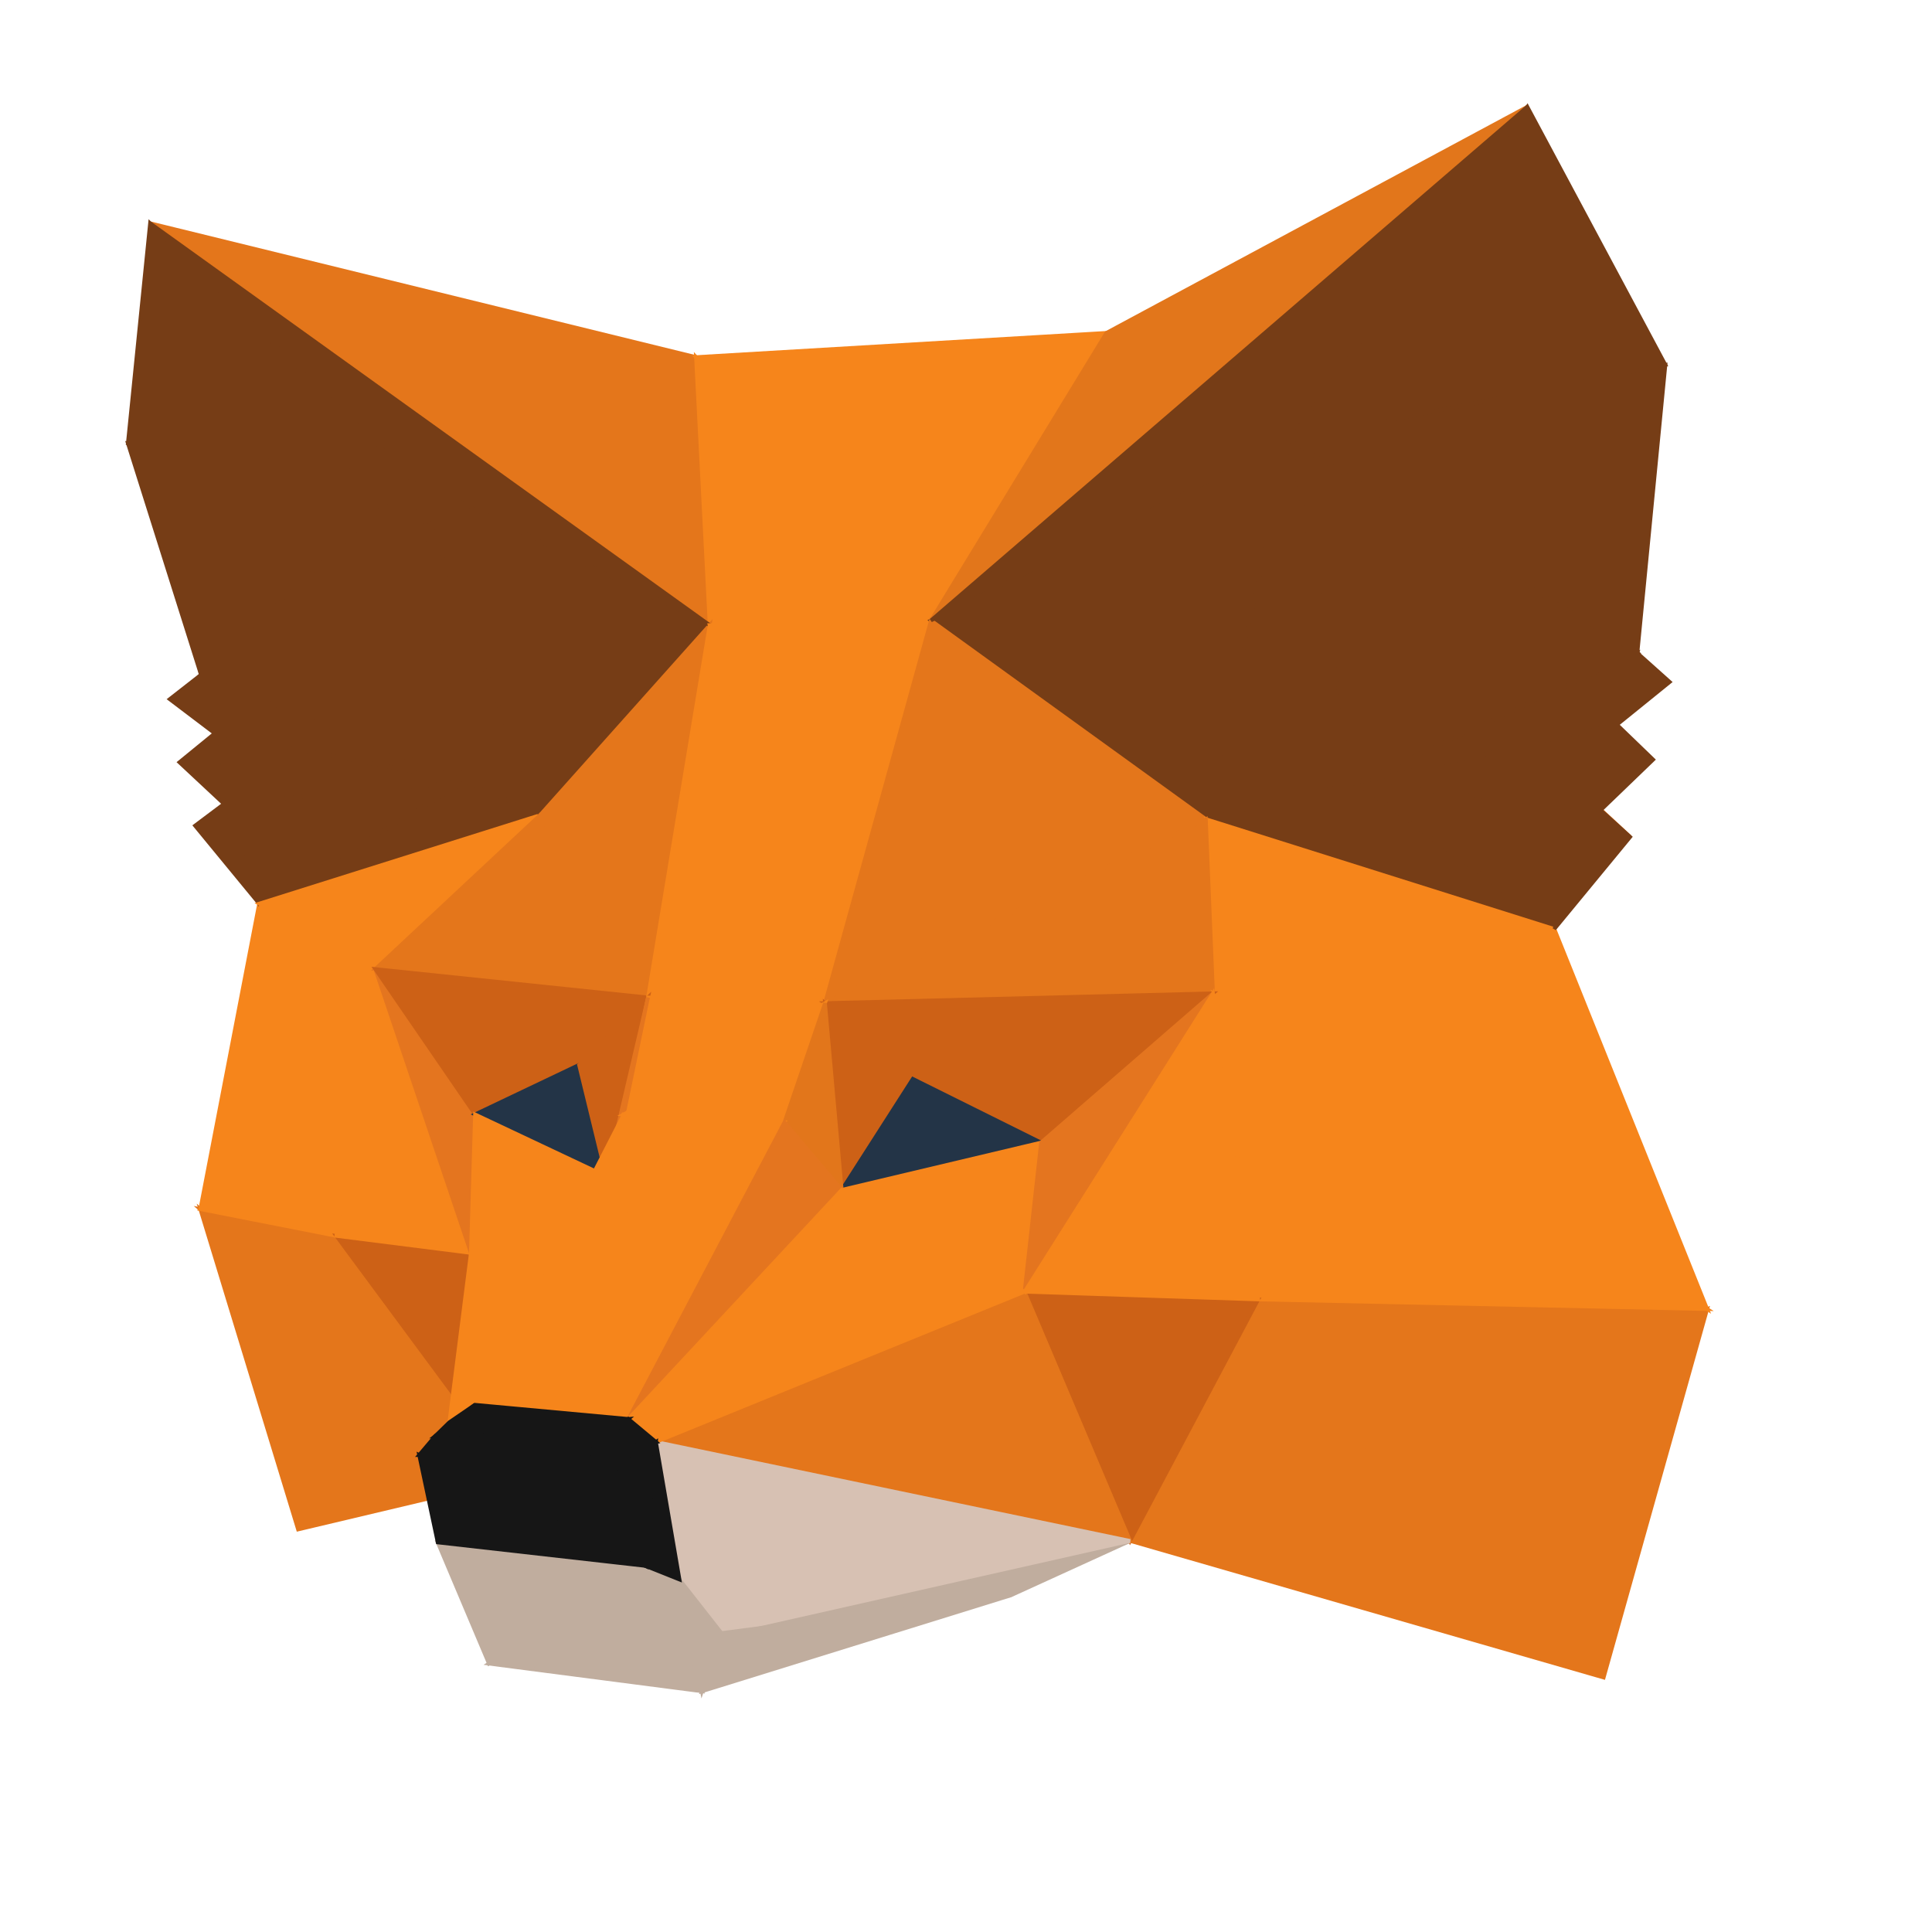
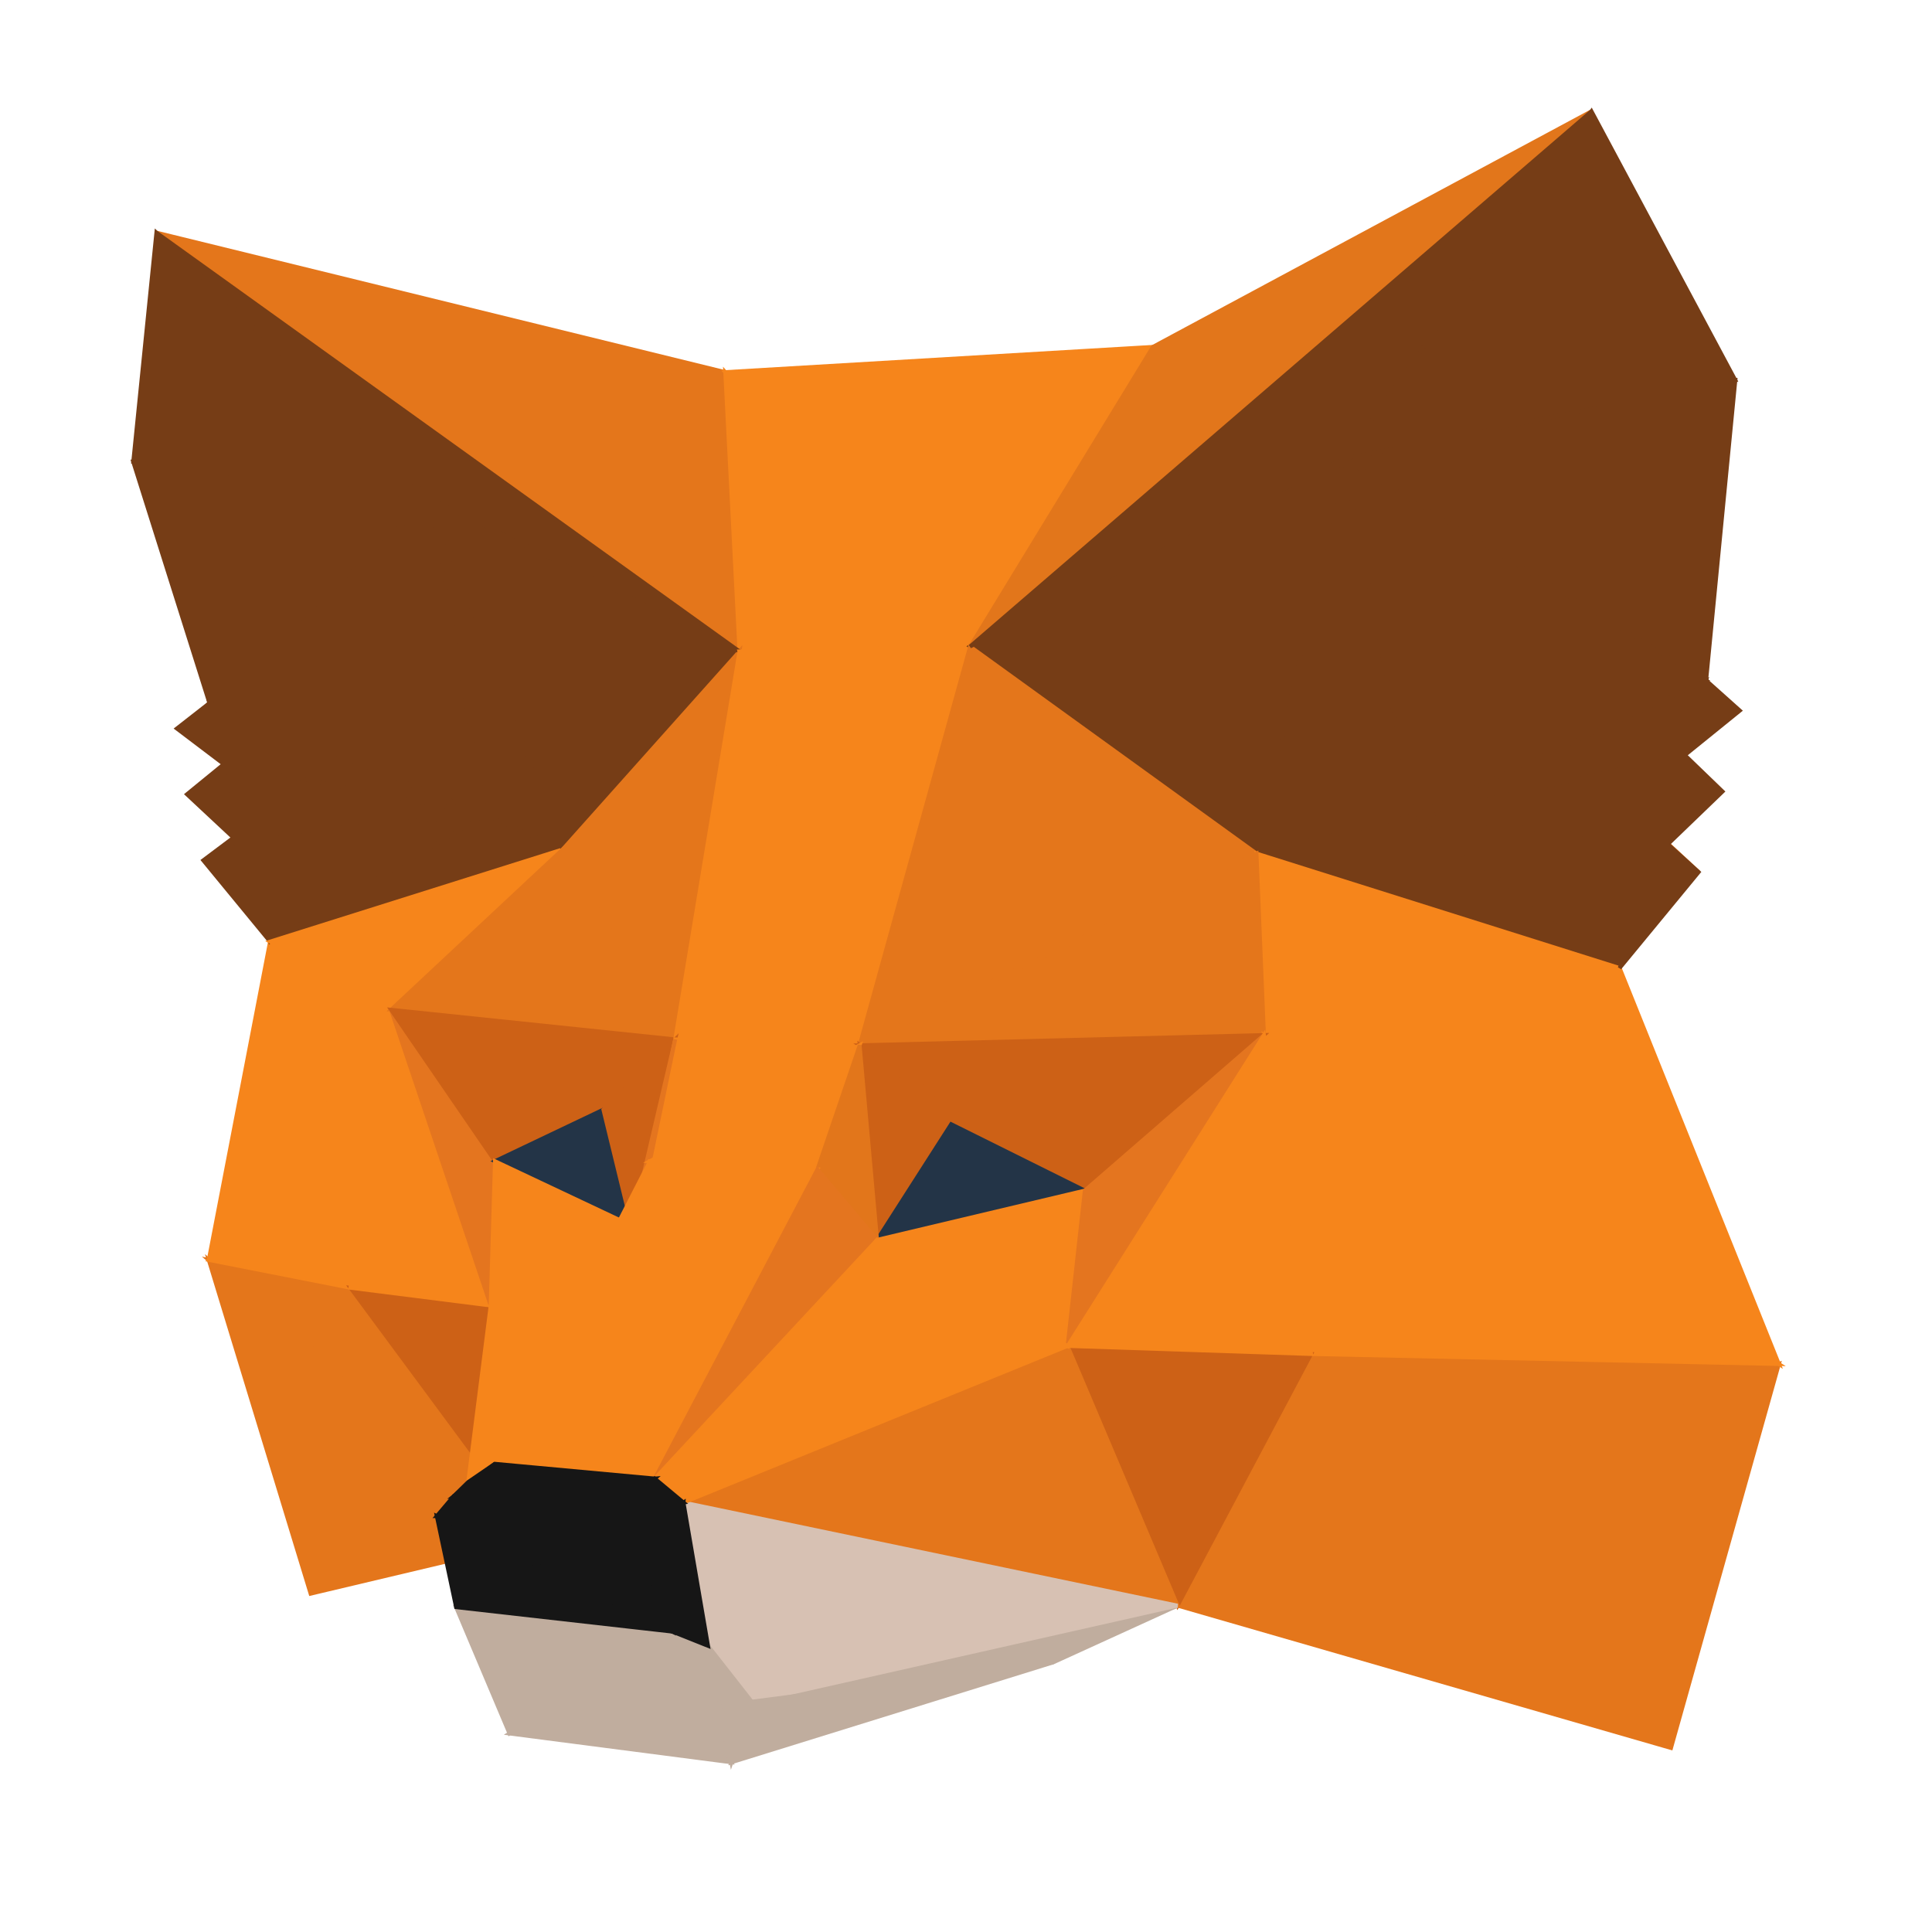
- <svg xmlns="http://www.w3.org/2000/svg" width="521px" height="521px" version="1.1" baseProfile="full">
+ <svg xmlns="http://www.w3.org/2000/svg" viewBox="0 0 500 500" version="1.1" baseProfile="full">
  <polygon fill="rgb(228,118,27)" stroke="rgb(228,118,27)" points="138.958,398.564 80.377,412.453 54.017,326.07" />
  <polygon fill="rgb(228,118,27)" stroke="rgb(228,118,27)" points="54.017,326.07 90.68,333.278 138.958,398.564" />
  <polygon fill="rgb(246,133,27)" stroke="rgb(246,133,27)" points="101.2,261.322 54.017,326.07 69.881,243.683" />
  <polygon fill="rgb(246,133,27)" stroke="rgb(246,133,27)" points="90.68,333.278 54.017,326.07 101.2,261.322" />
  <polygon fill="rgb(226,118,27)" stroke="rgb(226,118,27)" points="138.958,398.564 172.97,382.034 187.816,375.848" />
  <polygon fill="rgb(118,61,22)" stroke="rgb(118,61,22)" points="125.619,210.791 57.92,197.762 54.183,181.962" />
  <polygon fill="rgb(118,61,22)" stroke="rgb(118,61,22)" points="60.402,216.792 125.619,210.791 69.881,243.683" />
  <polygon fill="rgb(118,61,22)" stroke="rgb(118,61,22)" points="60.402,216.792 57.92,197.762 125.619,210.791" />
  <polygon fill="rgb(118,61,22)" stroke="rgb(118,61,22)" points="69.881,243.683 125.619,210.791 145.612,219.823" />
  <polygon fill="rgb(118,61,22)" stroke="rgb(118,61,22)" points="69.881,243.683 52.588,222.653 60.402,216.792" />
  <polygon fill="rgb(118,61,22)" stroke="rgb(118,61,22)" points="45.755,188.543 54.183,181.962 57.92,197.762" />
  <polygon fill="rgb(118,61,22)" stroke="rgb(118,61,22)" points="60.402,216.792 48.37,205.558 57.92,197.762" />
  <polygon fill="rgb(118,61,22)" stroke="rgb(118,61,22)" points="145.612,219.823 125.619,210.791 111.394,129.049" />
  <polygon fill="rgb(118,61,22)" stroke="rgb(118,61,22)" points="111.394,129.049 125.619,210.791 54.183,181.962" />
  <polygon fill="rgb(118,61,22)" stroke="rgb(118,61,22)" points="54.183,181.962 34.474,119.527 111.394,129.049" />
  <polygon fill="rgb(246,133,27)" stroke="rgb(246,133,27)" points="69.881,243.683 145.612,219.823 101.2,261.322" />
  <polygon fill="rgb(228,118,27)" stroke="rgb(228,118,27)" points="191.374,168.569 40.464,60.198 187.688,96.299" />
  <polygon fill="rgb(246,133,27)" stroke="rgb(246,133,27)" points="187.688,96.299 298.371,89.761 251.053,167.312" />
  <polygon fill="rgb(246,133,27)" stroke="rgb(246,133,27)" points="251.053,167.312 191.374,168.569 187.688,96.299" />
  <polygon fill="rgb(118,61,22)" stroke="rgb(118,61,22)" points="111.394,129.049 191.374,168.569 145.612,219.823" />
  <polygon fill="rgb(118,61,22)" stroke="rgb(118,61,22)" points="111.394,129.049 34.474,119.527 40.464,60.198" />
  <polygon fill="rgb(192,173,158)" stroke="rgb(192,173,158)" points="299.267,393.622 308.317,386.427 272.556,430.233" />
  <polygon fill="rgb(226,118,27)" stroke="rgb(226,118,27)" points="439.613,225.699 431.654,218.477 372.603,163.531" />
  <polygon fill="rgb(228,118,27)" stroke="rgb(228,118,27)" points="174.743,268.985 101.2,261.322 145.612,219.823" />
  <polygon fill="rgb(228,118,27)" stroke="rgb(228,118,27)" points="145.612,219.823 191.374,168.569 174.743,268.985" />
  <polygon fill="rgb(118,61,22)" stroke="rgb(118,61,22)" points="40.464,60.198 191.374,168.569 111.394,129.049" />
  <polygon fill="rgb(205,97,22)" stroke="rgb(205,97,22)" points="138.958,398.564 90.68,333.278 126.982,337.873" />
  <polygon fill="rgb(246,133,27)" stroke="rgb(246,133,27)" points="101.2,261.322 126.982,337.873 90.68,333.278" />
  <polygon fill="rgb(228,118,27)" stroke="rgb(228,118,27)" points="460.376,353.013 432.462,452.388 304.762,415.535" />
  <polygon fill="rgb(228,117,31)" stroke="rgb(228,117,31)" points="101.2,261.322 128.092,300.511 126.982,337.873" />
  <polygon fill="rgb(226,118,27)" stroke="rgb(226,118,27)" points="411.879,28.785 251.053,167.312 298.371,89.761" />
  <polygon fill="rgb(118,61,22)" stroke="rgb(118,61,22)" points="419.169,250.52 325.187,220.892 365.96,211.06" />
  <polygon fill="rgb(205,97,22)" stroke="rgb(205,97,22)" points="128.092,300.511 101.2,261.322 174.743,268.985" />
  <polygon fill="rgb(118,61,22)" stroke="rgb(118,61,22)" points="347.771,118.74 365.96,211.06 325.187,220.892" />
  <polygon fill="rgb(118,61,22)" stroke="rgb(118,61,22)" points="431.654,218.477 419.169,250.52 365.96,211.06" />
  <polygon fill="rgb(118,61,22)" stroke="rgb(118,61,22)" points="431.654,218.477 365.96,211.06 436.05,195.424" />
  <polygon fill="rgb(118,61,22)" stroke="rgb(118,61,22)" points="365.96,211.06 441.558,176.103 436.05,195.424" />
  <polygon fill="rgb(118,61,22)" stroke="rgb(118,61,22)" points="441.558,176.103 365.96,211.06 347.771,118.74" />
  <polygon fill="rgb(246,133,27)" stroke="rgb(246,133,27)" points="222.483,270.506 174.743,268.985 191.374,168.569" />
  <polygon fill="rgb(246,133,27)" stroke="rgb(246,133,27)" points="191.374,168.569 251.053,167.312 222.483,270.506" />
  <polygon fill="rgb(118,61,22)" stroke="rgb(118,61,22)" points="325.187,220.892 251.053,167.312 347.771,118.74" />
  <polygon fill="rgb(228,118,27)" stroke="rgb(228,118,27)" points="222.483,270.506 251.053,167.312 325.187,220.892" />
  <polygon fill="rgb(246,133,27)" stroke="rgb(246,133,27)" points="419.169,250.52 327.119,267.862 325.187,220.892" />
  <polygon fill="rgb(228,118,27)" stroke="rgb(228,118,27)" points="325.187,220.892 327.119,267.862 222.483,270.506" />
  <polygon fill="rgb(205,97,22)" stroke="rgb(205,97,22)" points="174.743,268.985 156.147,287.155 128.092,300.511" />
  <polygon fill="rgb(35,52,71)" stroke="rgb(35,52,71)" points="163.462,317.195 128.092,300.511 156.147,287.155" />
  <polygon fill="rgb(246,133,27)" stroke="rgb(246,133,27)" points="126.982,337.873 128.092,300.511 163.462,317.195" />
  <polygon fill="rgb(228,118,27)" stroke="rgb(228,118,27)" points="304.762,415.535 339.322,350.421 460.376,353.013" />
  <polygon fill="rgb(246,133,27)" stroke="rgb(246,133,27)" points="327.119,267.862 419.169,250.52 460.376,353.013" />
  <polygon fill="rgb(246,133,27)" stroke="rgb(246,133,27)" points="327.119,267.862 460.376,353.013 339.322,350.421" />
  <polygon fill="rgb(205,97,22)" stroke="rgb(205,97,22)" points="304.762,415.535 276.291,348.337 339.322,350.421" />
  <polygon fill="rgb(118,61,22)" stroke="rgb(118,61,22)" points="347.771,118.74 251.053,167.312 411.879,28.785" />
  <polygon fill="rgb(205,97,22)" stroke="rgb(205,97,22)" points="156.147,287.155 174.743,268.985 163.462,317.195" />
  <polygon fill="rgb(118,61,22)" stroke="rgb(118,61,22)" points="419.169,250.52 431.654,218.477 439.613,225.699" />
  <polygon fill="rgb(192,173,158)" stroke="rgb(192,173,158)" points="194.551,440.385 304.762,415.535 272.556,430.233" />
  <polygon fill="rgb(118,61,22)" stroke="rgb(118,61,22)" points="431.654,218.477 436.05,195.424 445.814,204.843" />
  <polygon fill="rgb(246,133,27)" stroke="rgb(246,133,27)" points="121.163,383.543 126.982,337.873 163.462,317.195" />
  <polygon fill="rgb(246,133,27)" stroke="rgb(246,133,27)" points="168.208,300.51 174.743,268.985 222.483,270.506" />
  <polygon fill="rgb(228,117,31)" stroke="rgb(228,117,31)" points="163.462,317.195 174.743,268.985 168.208,300.51" />
  <polygon fill="rgb(118,61,22)" stroke="rgb(118,61,22)" points="450.282,183.906 436.05,195.424 441.558,176.103" />
  <polygon fill="rgb(215,193,179)" stroke="rgb(215,193,179)" points="183.247,425.96 304.762,415.535 194.551,440.385" />
  <polygon fill="rgb(228,118,27)" stroke="rgb(228,118,27)" points="176.893,388.847 276.291,348.337 304.762,415.535" />
  <polygon fill="rgb(215,193,179)" stroke="rgb(215,193,179)" points="304.762,415.535 183.247,425.96 176.893,388.847" />
  <polygon fill="rgb(118,61,22)" stroke="rgb(118,61,22)" points="347.771,118.74 449.115,98.393 441.558,176.103" />
  <polygon fill="rgb(118,61,22)" stroke="rgb(118,61,22)" points="411.879,28.785 449.115,98.393 347.771,118.74" />
  <polygon fill="rgb(205,97,22)" stroke="rgb(205,97,22)" points="246.158,290.926 226.99,320.862 222.483,270.506" />
  <polygon fill="rgb(205,97,22)" stroke="rgb(205,97,22)" points="280.743,308.109 246.158,290.926 222.483,270.506" />
  <polygon fill="rgb(205,97,22)" stroke="rgb(205,97,22)" points="222.483,270.506 327.119,267.862 280.743,308.109" />
  <polygon fill="rgb(35,52,71)" stroke="rgb(35,52,71)" points="226.99,320.862 246.158,290.926 280.743,308.109" />
  <polygon fill="rgb(246,133,27)" stroke="rgb(246,133,27)" points="222.483,270.506 211.55,302.622 168.208,300.51" />
  <polygon fill="rgb(226,118,27)" stroke="rgb(226,118,27)" points="226.99,320.862 211.55,302.622 222.483,270.506" />
  <polygon fill="rgb(192,173,158)" stroke="rgb(192,173,158)" points="272.556,430.233 189.281,456.088 194.551,440.385" />
  <polygon fill="rgb(246,133,27)" stroke="rgb(246,133,27)" points="163.462,317.195 128.062,378.822 121.163,383.543" />
  <polygon fill="rgb(246,133,27)" stroke="rgb(246,133,27)" points="276.291,348.337 226.99,320.862 280.743,308.109" />
  <polygon fill="rgb(228,117,31)" stroke="rgb(228,117,31)" points="327.119,267.862 276.291,348.337 280.743,308.109" />
  <polygon fill="rgb(246,133,27)" stroke="rgb(246,133,27)" points="339.322,350.421 276.291,348.337 327.119,267.862" />
  <polygon fill="rgb(246,133,27)" stroke="rgb(246,133,27)" points="168.208,300.51 211.55,302.622 169.452,382.641" />
  <polygon fill="rgb(246,133,27)" stroke="rgb(246,133,27)" points="169.452,382.641 128.062,378.822 168.208,300.51" />
  <polygon fill="rgb(228,117,31)" stroke="rgb(228,117,31)" points="211.55,302.622 226.99,320.862 169.452,382.641" />
  <polygon fill="rgb(246,133,27)" stroke="rgb(246,133,27)" points="176.893,388.847 169.452,382.641 226.99,320.862" />
  <polygon fill="rgb(246,133,27)" stroke="rgb(246,133,27)" points="226.99,320.862 276.291,348.337 176.893,388.847" />
  <polygon fill="rgb(192,173,158)" stroke="rgb(192,173,158)" points="131.839,448.629 118.028,415.944 174.017,422.271" />
  <polygon fill="rgb(192,173,158)" stroke="rgb(192,173,158)" points="174.017,422.271 189.281,456.088 131.839,448.629" />
  <polygon fill="rgb(192,173,158)" stroke="rgb(192,173,158)" points="183.247,425.96 194.551,440.385 189.281,456.088" />
  <polygon fill="rgb(192,173,158)" stroke="rgb(192,173,158)" points="189.281,456.088 174.017,422.271 183.247,425.96" />
  <polygon fill="rgb(22,22,22)" stroke="rgb(22,22,22)" points="121.163,383.543 128.062,378.822 117.359,387.256" />
  <polygon fill="rgb(22,22,22)" stroke="rgb(22,22,22)" points="117.359,387.256 128.062,378.822 169.452,382.641" />
  <polygon fill="rgb(22,22,22)" stroke="rgb(22,22,22)" points="174.017,422.271 118.028,415.944 113.033,392.364" />
  <polygon fill="rgb(22,22,22)" stroke="rgb(22,22,22)" points="176.893,388.847 183.247,425.96 174.017,422.271" />
  <polygon fill="rgb(22,22,22)" stroke="rgb(22,22,22)" points="169.452,382.641 159.125,391.324 117.359,387.256" />
  <polygon fill="rgb(22,22,22)" stroke="rgb(22,22,22)" points="159.125,391.324 169.452,382.641 176.893,388.847" />
  <polygon fill="rgb(22,22,22)" stroke="rgb(22,22,22)" points="176.893,388.847 163.868,397.469 159.125,391.324" />
  <polygon fill="rgb(22,22,22)" stroke="rgb(22,22,22)" points="174.017,422.271 163.868,397.469 176.893,388.847" />
  <polygon fill="rgb(22,22,22)" stroke="rgb(22,22,22)" points="113.033,392.364 117.359,387.256 159.125,391.324" />
  <polygon fill="rgb(22,22,22)" stroke="rgb(22,22,22)" points="113.033,392.364 163.868,397.469 174.017,422.271" />
  <polygon fill="rgb(22,22,22)" stroke="rgb(22,22,22)" points="159.125,391.324 163.868,397.469 113.033,392.364" />
</svg>
